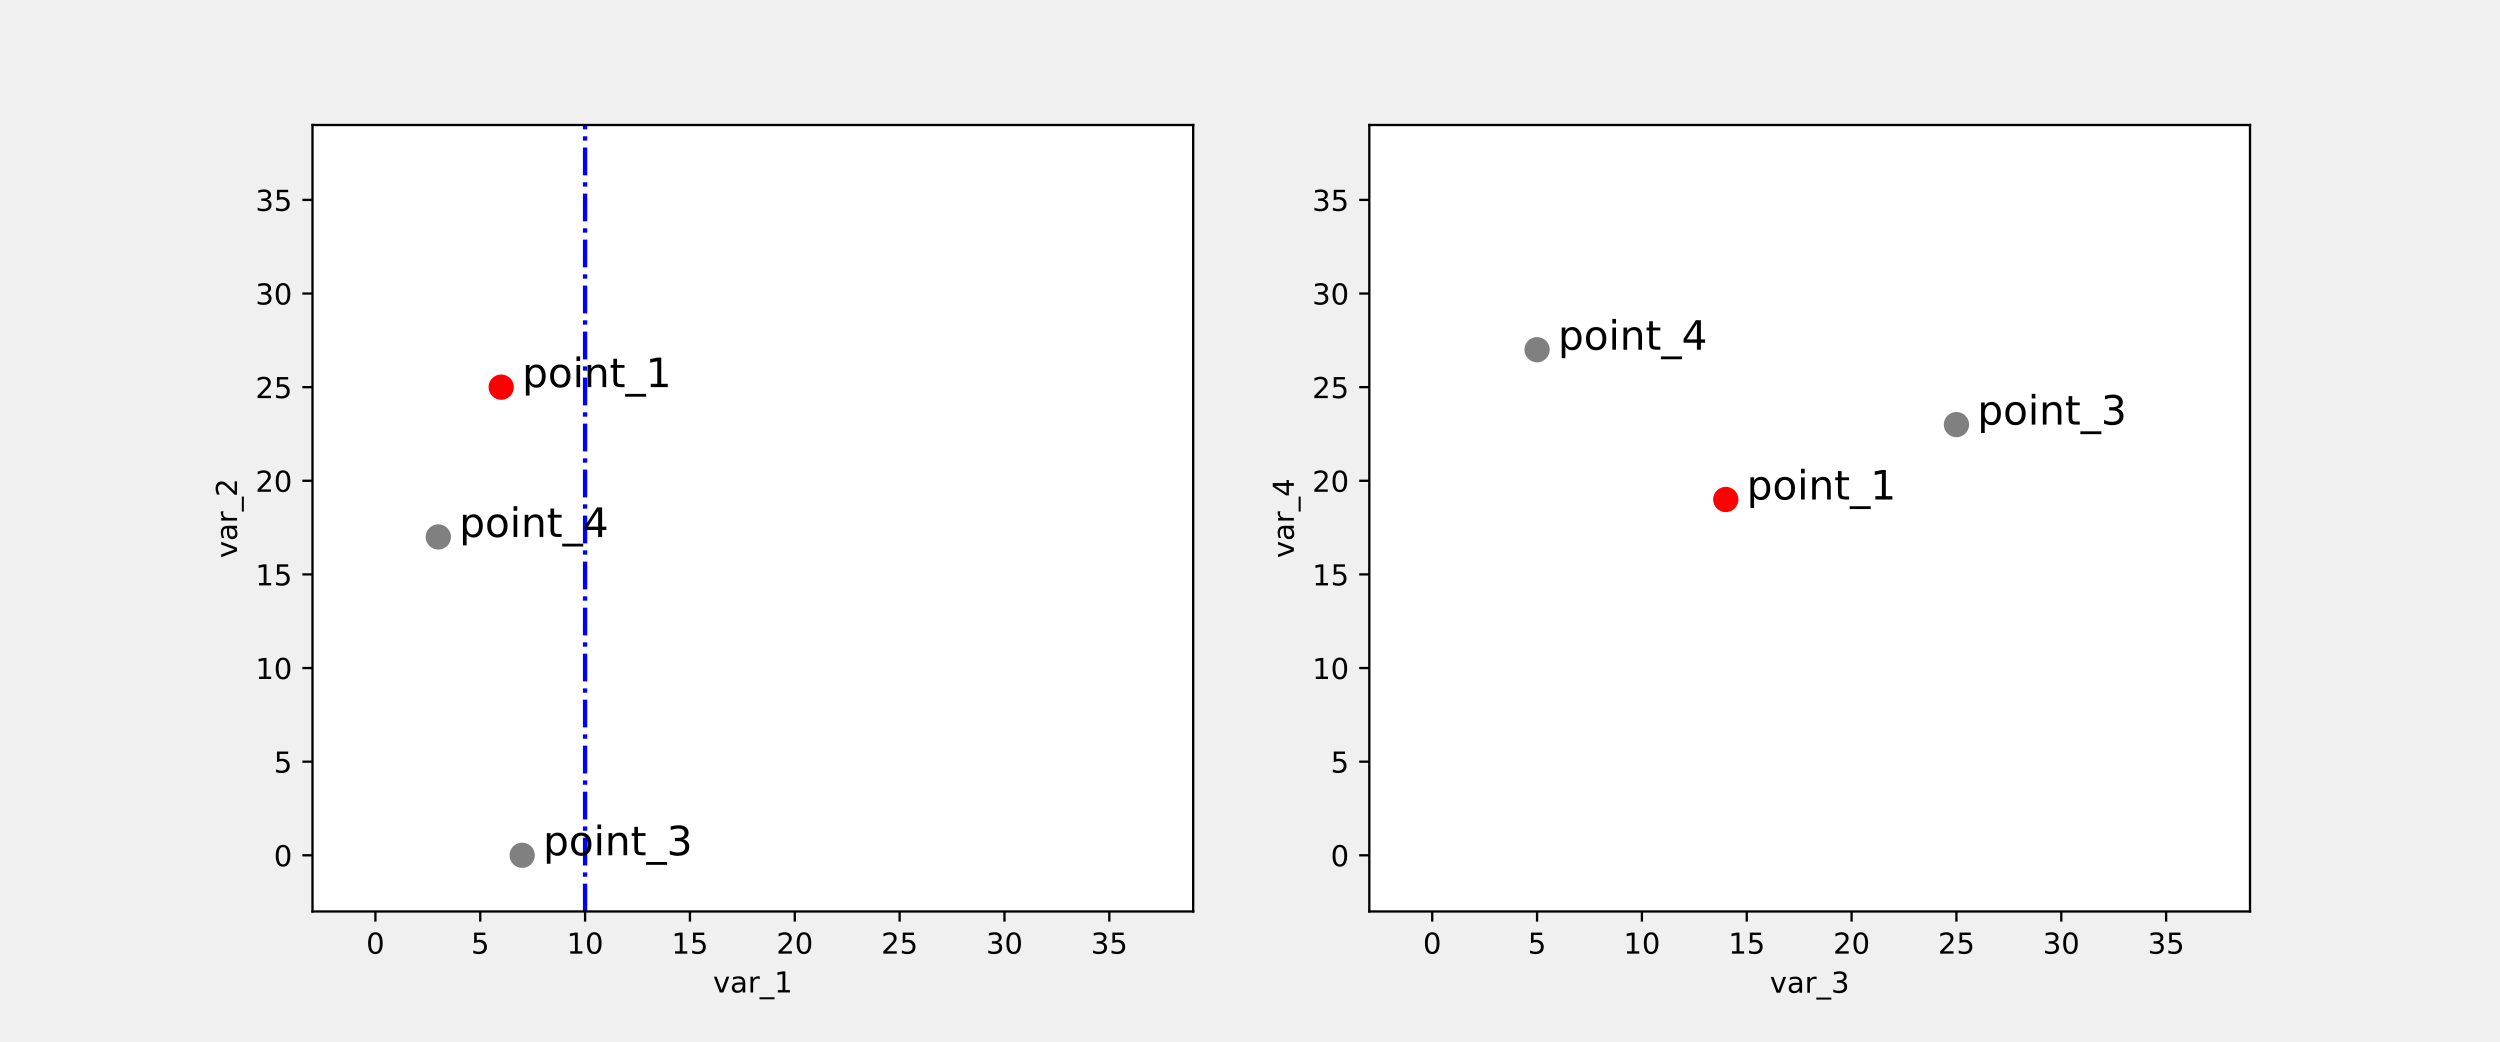
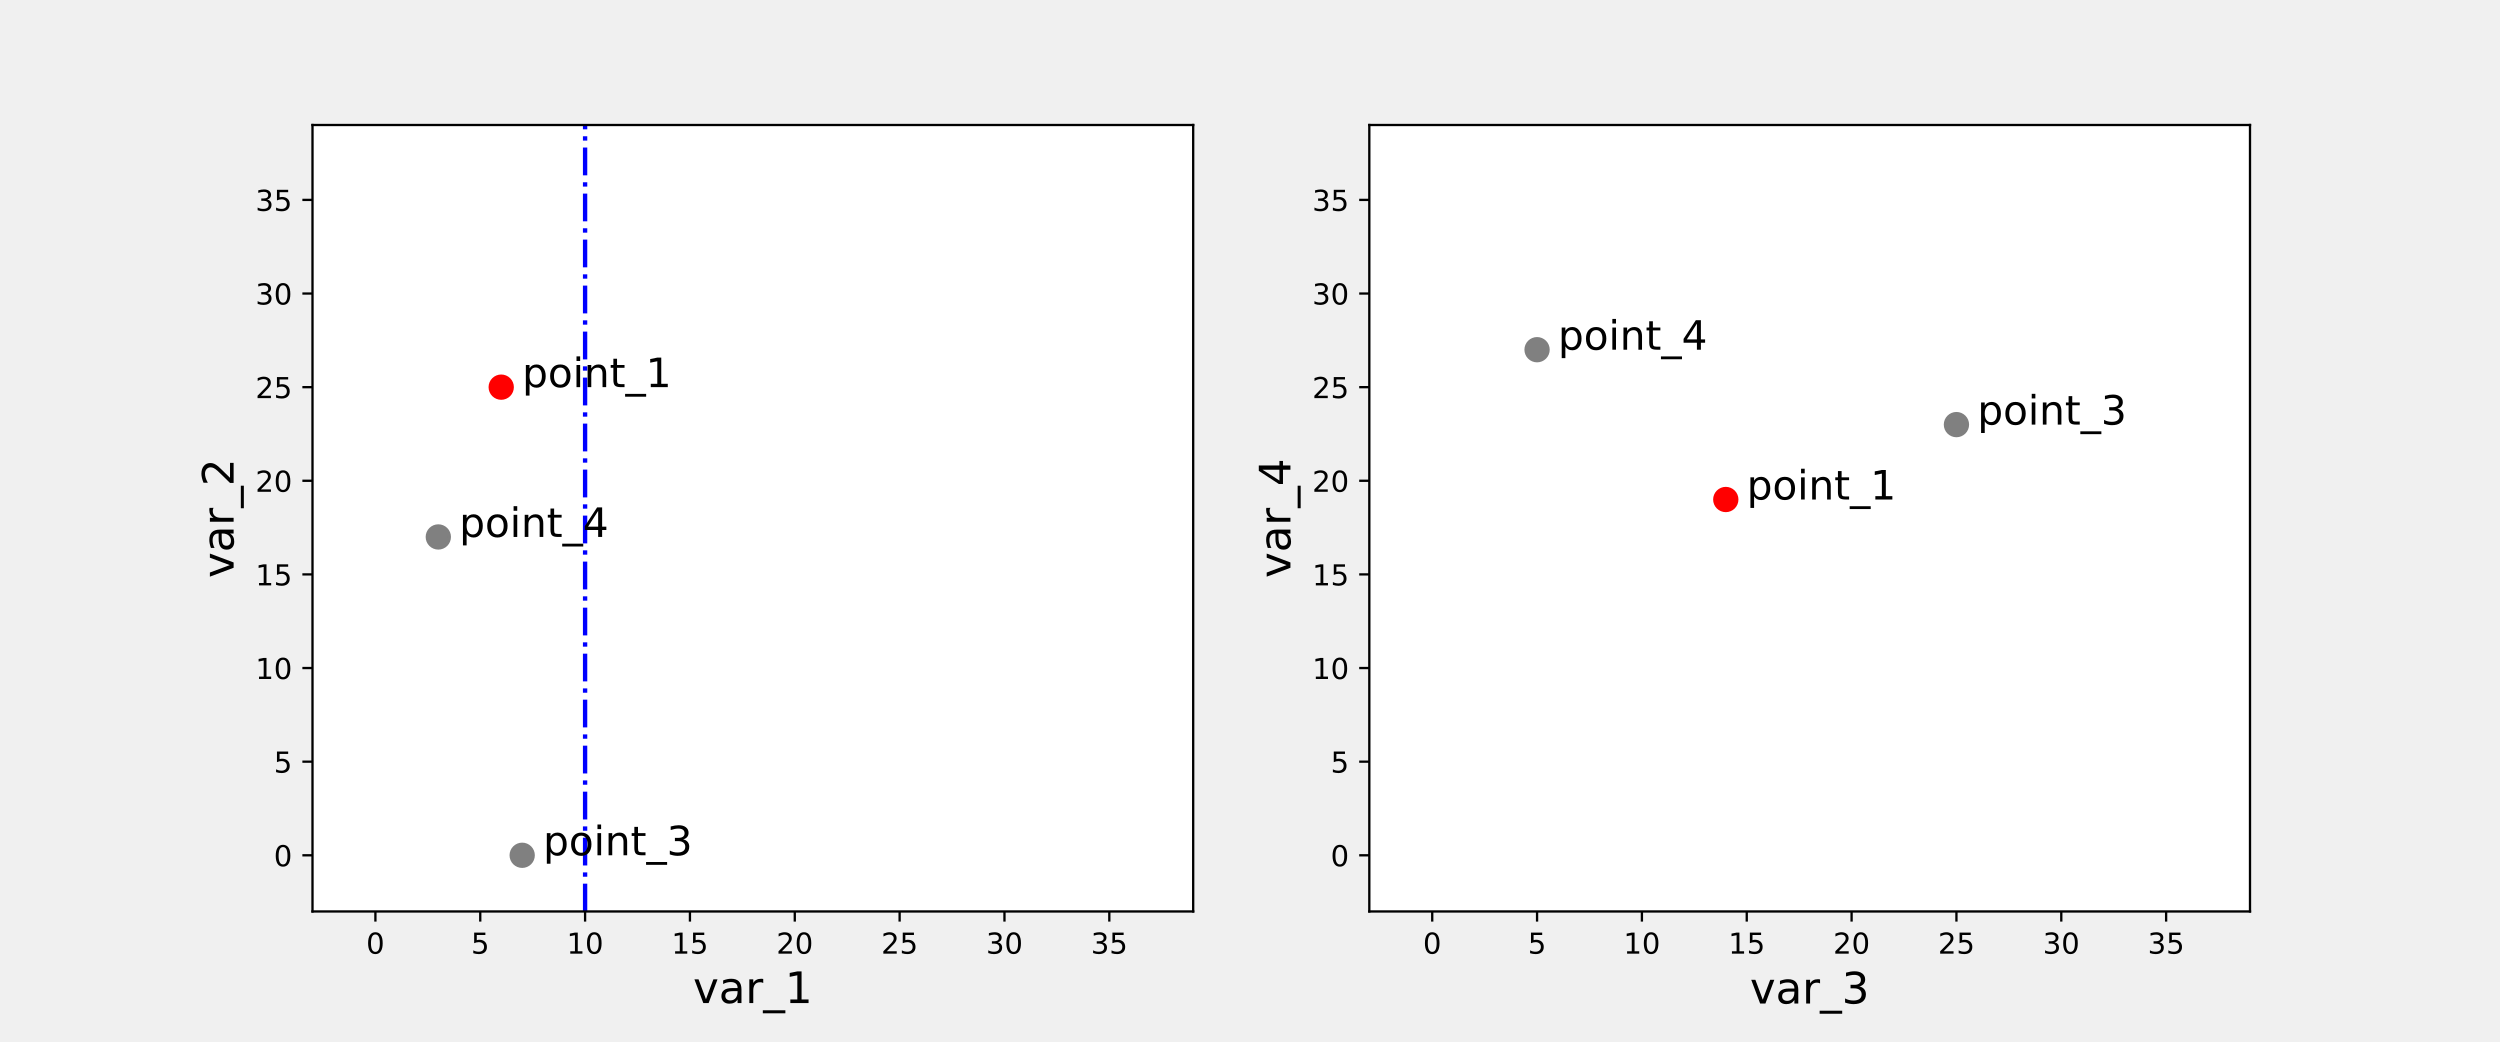
<svg xmlns="http://www.w3.org/2000/svg" xmlns:xlink="http://www.w3.org/1999/xlink" width="864pt" height="360pt" viewBox="0 0 864 360" version="1.1">
  <defs>
    <style type="text/css">*{stroke-linejoin: round; stroke-linecap: butt}</style>
  </defs>
  <g id="figure_1">
    <g id="patch_1">
      <path d="M 0 360  L 864 360  L 864 0  L 0 0  L 0 360  z " style="fill: none" />
    </g>
    <g id="axes_1">
      <g id="patch_2">
        <path d="M 108 315  L 412.364 315  L 412.364 43.2  L 108 43.2  z " style="fill: #ffffff" />
      </g>
      <g id="PathCollection_1">
        <defs>
-           <path id="C0_0_6dbeb13532" d="M 0 3.873  C 1.027 3.873 2.012 3.465 2.739 2.739  C 3.465 2.012 3.873 1.027 3.873 -0  C 3.873 -1.027 3.465 -2.012 2.739 -2.739  C 2.012 -3.465 1.027 -3.873 0 -3.873  C -1.027 -3.873 -2.012 -3.465 -2.739 -2.739  C -3.465 -2.012 -3.873 -1.027 -3.873 0  C -3.873 1.027 -3.465 2.012 -2.739 2.739  C -2.012 3.465 -1.027 3.873 0 3.873  z " />
+           <path id="C0_0_1bbff2025e" d="M 0 3.873  C 1.027 3.873 2.012 3.465 2.739 2.739  C 3.465 2.012 3.873 1.027 3.873 -0  C 3.873 -1.027 3.465 -2.012 2.739 -2.739  C 2.012 -3.465 1.027 -3.873 0 -3.873  C -1.027 -3.873 -2.012 -3.465 -2.739 -2.739  C -3.465 -2.012 -3.873 -1.027 -3.873 0  C -3.873 1.027 -3.465 2.012 -2.739 2.739  C -2.012 3.465 -1.027 3.873 0 3.873  z " />
        </defs>
-         <g clip-path="url(#p0f1651ea2c)">
-           <use xlink:href="#C0_0_6dbeb13532" x="151.481" y="185.571" style="fill: #808080; stroke: #808080" />
-         </g>
-         <g clip-path="url(#p0f1651ea2c)">
-           <use xlink:href="#C0_0_6dbeb13532" x="173.221" y="133.8" style="fill: #ff0000; stroke: #ff0000" />
-         </g>
-         <g clip-path="url(#p0f1651ea2c)">
-           <use xlink:href="#C0_0_6dbeb13532" x="180.468" y="295.586" style="fill: #808080; stroke: #808080" />
+         <g clip-path="url(#pbfa5aafa8c)">
+           <use xlink:href="#C0_0_1bbff2025e" x="151.481" y="185.571" style="fill: #808080; stroke: #808080" />
+         </g>
+         <g clip-path="url(#pbfa5aafa8c)">
+           <use xlink:href="#C0_0_1bbff2025e" x="173.221" y="133.8" style="fill: #ff0000; stroke: #ff0000" />
+         </g>
+         <g clip-path="url(#pbfa5aafa8c)">
+           <use xlink:href="#C0_0_1bbff2025e" x="180.468" y="295.586" style="fill: #808080; stroke: #808080" />
        </g>
      </g>
      <g id="matplotlib.axis_1">
        <g id="xtick_1">
          <g id="line2d_1">
            <defs>
-               <path id="m58d40898a1" d="M 0 0  L 0 3.5  " style="stroke: #000000; stroke-width: 0.8" />
+               <path id="m516cd74cb5" d="M 0 0  L 0 3.5  " style="stroke: #000000; stroke-width: 0.8" />
            </defs>
            <g>
-               <use xlink:href="#m58d40898a1" x="129.74" y="315" style="stroke: #000000; stroke-width: 0.8" />
+               <use xlink:href="#m516cd74cb5" x="129.74" y="315" style="stroke: #000000; stroke-width: 0.8" />
            </g>
          </g>
          <g id="text_1">
            <g transform="translate(126.559 329.5984)scale(0.1 -0.1)">
              <defs>
                <path id="DejaVuSans-30" d="M 2034 4250  Q 1547 4250 1301 3770  Q 1056 3291 1056 2328  Q 1056 1369 1301 889  Q 1547 409 2034 409  Q 2525 409 2770 889  Q 3016 1369 3016 2328  Q 3016 3291 2770 3770  Q 2525 4250 2034 4250  z M 2034 4750  Q 2819 4750 3233 4129  Q 3647 3509 3647 2328  Q 3647 1150 3233 529  Q 2819 -91 2034 -91  Q 1250 -91 836 529  Q 422 1150 422 2328  Q 422 3509 836 4129  Q 1250 4750 2034 4750  z " transform="scale(0.015625)" />
              </defs>
              <use xlink:href="#DejaVuSans-30" />
            </g>
          </g>
        </g>
        <g id="xtick_2">
          <g id="line2d_2">
            <g>
-               <use xlink:href="#m58d40898a1" x="165.974" y="315" style="stroke: #000000; stroke-width: 0.8" />
+               <use xlink:href="#m516cd74cb5" x="165.974" y="315" style="stroke: #000000; stroke-width: 0.8" />
            </g>
          </g>
          <g id="text_2">
            <g transform="translate(162.7928 329.5984)scale(0.1 -0.1)">
              <defs>
                <path id="DejaVuSans-35" d="M 691 4666  L 3169 4666  L 3169 4134  L 1269 4134  L 1269 2991  Q 1406 3038 1543 3061  Q 1681 3084 1819 3084  Q 2600 3084 3056 2656  Q 3513 2228 3513 1497  Q 3513 744 3044 326  Q 2575 -91 1722 -91  Q 1428 -91 1123 -41  Q 819 9 494 109  L 494 744  Q 775 591 1075 516  Q 1375 441 1709 441  Q 2250 441 2565 725  Q 2881 1009 2881 1497  Q 2881 1984 2565 2268  Q 2250 2553 1709 2553  Q 1456 2553 1204 2497  Q 953 2441 691 2322  L 691 4666  z " transform="scale(0.015625)" />
              </defs>
              <use xlink:href="#DejaVuSans-35" />
            </g>
          </g>
        </g>
        <g id="xtick_3">
          <g id="line2d_3">
            <g>
-               <use xlink:href="#m58d40898a1" x="202.208" y="315" style="stroke: #000000; stroke-width: 0.8" />
+               <use xlink:href="#m516cd74cb5" x="202.208" y="315" style="stroke: #000000; stroke-width: 0.8" />
            </g>
          </g>
          <g id="text_3">
            <g transform="translate(195.8453 329.5984)scale(0.1 -0.1)">
              <defs>
                <path id="DejaVuSans-31" d="M 794 531  L 1825 531  L 1825 4091  L 703 3866  L 703 4441  L 1819 4666  L 2450 4666  L 2450 531  L 3481 531  L 3481 0  L 794 0  L 794 531  z " transform="scale(0.015625)" />
              </defs>
              <use xlink:href="#DejaVuSans-31" />
              <use xlink:href="#DejaVuSans-30" x="63.623" />
            </g>
          </g>
        </g>
        <g id="xtick_4">
          <g id="line2d_4">
            <g>
-               <use xlink:href="#m58d40898a1" x="238.442" y="315" style="stroke: #000000; stroke-width: 0.8" />
+               <use xlink:href="#m516cd74cb5" x="238.442" y="315" style="stroke: #000000; stroke-width: 0.8" />
            </g>
          </g>
          <g id="text_4">
            <g transform="translate(232.0791 329.5984)scale(0.1 -0.1)">
              <use xlink:href="#DejaVuSans-31" />
              <use xlink:href="#DejaVuSans-35" x="63.623" />
            </g>
          </g>
        </g>
        <g id="xtick_5">
          <g id="line2d_5">
            <g>
-               <use xlink:href="#m58d40898a1" x="274.675" y="315" style="stroke: #000000; stroke-width: 0.8" />
+               <use xlink:href="#m516cd74cb5" x="274.675" y="315" style="stroke: #000000; stroke-width: 0.8" />
            </g>
          </g>
          <g id="text_5">
            <g transform="translate(268.3128 329.5984)scale(0.1 -0.1)">
              <defs>
                <path id="DejaVuSans-32" d="M 1228 531  L 3431 531  L 3431 0  L 469 0  L 469 531  Q 828 903 1448 1529  Q 2069 2156 2228 2338  Q 2531 2678 2651 2914  Q 2772 3150 2772 3378  Q 2772 3750 2511 3984  Q 2250 4219 1831 4219  Q 1534 4219 1204 4116  Q 875 4013 500 3803  L 500 4441  Q 881 4594 1212 4672  Q 1544 4750 1819 4750  Q 2544 4750 2975 4387  Q 3406 4025 3406 3419  Q 3406 3131 3298 2873  Q 3191 2616 2906 2266  Q 2828 2175 2409 1742  Q 1991 1309 1228 531  z " transform="scale(0.015625)" />
              </defs>
              <use xlink:href="#DejaVuSans-32" />
              <use xlink:href="#DejaVuSans-30" x="63.623" />
            </g>
          </g>
        </g>
        <g id="xtick_6">
          <g id="line2d_6">
            <g>
-               <use xlink:href="#m58d40898a1" x="310.909" y="315" style="stroke: #000000; stroke-width: 0.8" />
+               <use xlink:href="#m516cd74cb5" x="310.909" y="315" style="stroke: #000000; stroke-width: 0.8" />
            </g>
          </g>
          <g id="text_6">
            <g transform="translate(304.5466 329.5984)scale(0.1 -0.1)">
              <use xlink:href="#DejaVuSans-32" />
              <use xlink:href="#DejaVuSans-35" x="63.623" />
            </g>
          </g>
        </g>
        <g id="xtick_7">
          <g id="line2d_7">
            <g>
-               <use xlink:href="#m58d40898a1" x="347.143" y="315" style="stroke: #000000; stroke-width: 0.8" />
+               <use xlink:href="#m516cd74cb5" x="347.143" y="315" style="stroke: #000000; stroke-width: 0.8" />
            </g>
          </g>
          <g id="text_7">
            <g transform="translate(340.7804 329.5984)scale(0.1 -0.1)">
              <defs>
                <path id="DejaVuSans-33" d="M 2597 2516  Q 3050 2419 3304 2112  Q 3559 1806 3559 1356  Q 3559 666 3084 287  Q 2609 -91 1734 -91  Q 1441 -91 1130 -33  Q 819 25 488 141  L 488 750  Q 750 597 1062 519  Q 1375 441 1716 441  Q 2309 441 2620 675  Q 2931 909 2931 1356  Q 2931 1769 2642 2001  Q 2353 2234 1838 2234  L 1294 2234  L 1294 2753  L 1863 2753  Q 2328 2753 2575 2939  Q 2822 3125 2822 3475  Q 2822 3834 2567 4026  Q 2313 4219 1838 4219  Q 1578 4219 1281 4162  Q 984 4106 628 3988  L 628 4550  Q 988 4650 1302 4700  Q 1616 4750 1894 4750  Q 2613 4750 3031 4423  Q 3450 4097 3450 3541  Q 3450 3153 3228 2886  Q 3006 2619 2597 2516  z " transform="scale(0.015625)" />
              </defs>
              <use xlink:href="#DejaVuSans-33" />
              <use xlink:href="#DejaVuSans-30" x="63.623" />
            </g>
          </g>
        </g>
        <g id="xtick_8">
          <g id="line2d_8">
            <g>
-               <use xlink:href="#m58d40898a1" x="383.377" y="315" style="stroke: #000000; stroke-width: 0.8" />
+               <use xlink:href="#m516cd74cb5" x="383.377" y="315" style="stroke: #000000; stroke-width: 0.8" />
            </g>
          </g>
          <g id="text_8">
            <g transform="translate(377.0141 329.5984)scale(0.1 -0.1)">
              <use xlink:href="#DejaVuSans-33" />
              <use xlink:href="#DejaVuSans-35" x="63.623" />
            </g>
          </g>
        </g>
        <g id="text_9">
-           <g transform="translate(246.4217 342.9984)scale(0.1 -0.1)">
+           <g transform="translate(239.5416 346.6586)scale(0.15 -0.15)">
            <defs>
              <path id="DejaVuSans-76" d="M 191 3500  L 800 3500  L 1894 563  L 2988 3500  L 3597 3500  L 2284 0  L 1503 0  L 191 3500  z " transform="scale(0.015625)" />
              <path id="DejaVuSans-61" d="M 2194 1759  Q 1497 1759 1228 1600  Q 959 1441 959 1056  Q 959 750 1161 570  Q 1363 391 1709 391  Q 2188 391 2477 730  Q 2766 1069 2766 1631  L 2766 1759  L 2194 1759  z M 3341 1997  L 3341 0  L 2766 0  L 2766 531  Q 2569 213 2275 61  Q 1981 -91 1556 -91  Q 1019 -91 701 211  Q 384 513 384 1019  Q 384 1609 779 1909  Q 1175 2209 1959 2209  L 2766 2209  L 2766 2266  Q 2766 2663 2505 2880  Q 2244 3097 1772 3097  Q 1472 3097 1187 3025  Q 903 2953 641 2809  L 641 3341  Q 956 3463 1253 3523  Q 1550 3584 1831 3584  Q 2591 3584 2966 3190  Q 3341 2797 3341 1997  z " transform="scale(0.015625)" />
              <path id="DejaVuSans-72" d="M 2631 2963  Q 2534 3019 2420 3045  Q 2306 3072 2169 3072  Q 1681 3072 1420 2755  Q 1159 2438 1159 1844  L 1159 0  L 581 0  L 581 3500  L 1159 3500  L 1159 2956  Q 1341 3275 1631 3429  Q 1922 3584 2338 3584  Q 2397 3584 2469 3576  Q 2541 3569 2628 3553  L 2631 2963  z " transform="scale(0.015625)" />
              <path id="DejaVuSans-5f" d="M 3263 -1063  L 3263 -1509  L -63 -1509  L -63 -1063  L 3263 -1063  z " transform="scale(0.015625)" />
            </defs>
            <use xlink:href="#DejaVuSans-76" />
            <use xlink:href="#DejaVuSans-61" x="59.18" />
            <use xlink:href="#DejaVuSans-72" x="120.459" />
            <use xlink:href="#DejaVuSans-5f" x="161.572" />
            <use xlink:href="#DejaVuSans-31" x="211.572" />
          </g>
        </g>
      </g>
      <g id="matplotlib.axis_2">
        <g id="ytick_1">
          <g id="line2d_9">
            <defs>
-               <path id="mcb46df86b8" d="M 0 0  L -3.5 0  " style="stroke: #000000; stroke-width: 0.8" />
+               <path id="m9df669fb29" d="M 0 0  L -3.5 0  " style="stroke: #000000; stroke-width: 0.8" />
            </defs>
            <g>
-               <use xlink:href="#mcb46df86b8" x="108" y="295.586" style="stroke: #000000; stroke-width: 0.8" />
+               <use xlink:href="#m9df669fb29" x="108" y="295.586" style="stroke: #000000; stroke-width: 0.8" />
            </g>
          </g>
          <g id="text_10">
            <g transform="translate(94.6375 299.3849)scale(0.1 -0.1)">
              <use xlink:href="#DejaVuSans-30" />
            </g>
          </g>
        </g>
        <g id="ytick_2">
          <g id="line2d_10">
            <g>
-               <use xlink:href="#mcb46df86b8" x="108" y="263.229" style="stroke: #000000; stroke-width: 0.8" />
+               <use xlink:href="#m9df669fb29" x="108" y="263.229" style="stroke: #000000; stroke-width: 0.8" />
            </g>
          </g>
          <g id="text_11">
            <g transform="translate(94.6375 267.0278)scale(0.1 -0.1)">
              <use xlink:href="#DejaVuSans-35" />
            </g>
          </g>
        </g>
        <g id="ytick_3">
          <g id="line2d_11">
            <g>
-               <use xlink:href="#mcb46df86b8" x="108" y="230.871" style="stroke: #000000; stroke-width: 0.8" />
+               <use xlink:href="#m9df669fb29" x="108" y="230.871" style="stroke: #000000; stroke-width: 0.8" />
            </g>
          </g>
          <g id="text_12">
            <g transform="translate(88.275 234.6706)scale(0.1 -0.1)">
              <use xlink:href="#DejaVuSans-31" />
              <use xlink:href="#DejaVuSans-30" x="63.623" />
            </g>
          </g>
        </g>
        <g id="ytick_4">
          <g id="line2d_12">
            <g>
-               <use xlink:href="#mcb46df86b8" x="108" y="198.514" style="stroke: #000000; stroke-width: 0.8" />
+               <use xlink:href="#m9df669fb29" x="108" y="198.514" style="stroke: #000000; stroke-width: 0.8" />
            </g>
          </g>
          <g id="text_13">
            <g transform="translate(88.275 202.3135)scale(0.1 -0.1)">
              <use xlink:href="#DejaVuSans-31" />
              <use xlink:href="#DejaVuSans-35" x="63.623" />
            </g>
          </g>
        </g>
        <g id="ytick_5">
          <g id="line2d_13">
            <g>
-               <use xlink:href="#mcb46df86b8" x="108" y="166.157" style="stroke: #000000; stroke-width: 0.8" />
+               <use xlink:href="#m9df669fb29" x="108" y="166.157" style="stroke: #000000; stroke-width: 0.8" />
            </g>
          </g>
          <g id="text_14">
            <g transform="translate(88.275 169.9564)scale(0.1 -0.1)">
              <use xlink:href="#DejaVuSans-32" />
              <use xlink:href="#DejaVuSans-30" x="63.623" />
            </g>
          </g>
        </g>
        <g id="ytick_6">
          <g id="line2d_14">
            <g>
-               <use xlink:href="#mcb46df86b8" x="108" y="133.8" style="stroke: #000000; stroke-width: 0.8" />
+               <use xlink:href="#m9df669fb29" x="108" y="133.8" style="stroke: #000000; stroke-width: 0.8" />
            </g>
          </g>
          <g id="text_15">
            <g transform="translate(88.275 137.5992)scale(0.1 -0.1)">
              <use xlink:href="#DejaVuSans-32" />
              <use xlink:href="#DejaVuSans-35" x="63.623" />
            </g>
          </g>
        </g>
        <g id="ytick_7">
          <g id="line2d_15">
            <g>
-               <use xlink:href="#mcb46df86b8" x="108" y="101.443" style="stroke: #000000; stroke-width: 0.8" />
+               <use xlink:href="#m9df669fb29" x="108" y="101.443" style="stroke: #000000; stroke-width: 0.8" />
            </g>
          </g>
          <g id="text_16">
            <g transform="translate(88.275 105.2421)scale(0.1 -0.1)">
              <use xlink:href="#DejaVuSans-33" />
              <use xlink:href="#DejaVuSans-30" x="63.623" />
            </g>
          </g>
        </g>
        <g id="ytick_8">
          <g id="line2d_16">
            <g>
-               <use xlink:href="#mcb46df86b8" x="108" y="69.086" style="stroke: #000000; stroke-width: 0.8" />
+               <use xlink:href="#m9df669fb29" x="108" y="69.086" style="stroke: #000000; stroke-width: 0.8" />
            </g>
          </g>
          <g id="text_17">
            <g transform="translate(88.275 72.88493)scale(0.1 -0.1)">
              <use xlink:href="#DejaVuSans-33" />
              <use xlink:href="#DejaVuSans-35" x="63.623" />
            </g>
          </g>
        </g>
        <g id="text_18">
-           <g transform="translate(81.91719 192.8602)rotate(-90)scale(0.1 -0.1)">
+           <g transform="translate(80.73828 199.7402)rotate(-90)scale(0.15 -0.15)">
            <use xlink:href="#DejaVuSans-76" />
            <use xlink:href="#DejaVuSans-61" x="59.18" />
            <use xlink:href="#DejaVuSans-72" x="120.459" />
            <use xlink:href="#DejaVuSans-5f" x="161.572" />
            <use xlink:href="#DejaVuSans-32" x="211.572" />
          </g>
        </g>
      </g>
      <g id="line2d_17">
-         <path d="M 202.208 315  L 202.208 43.2  " clip-path="url(#p0f1651ea2c)" style="fill: none; stroke-dasharray: 9.6,2.4,1.5,2.4; stroke-dashoffset: 0; stroke: #0000ff; stroke-width: 1.5" />
+         <path d="M 202.208 315  L 202.208 43.2  " clip-path="url(#pbfa5aafa8c)" style="fill: none; stroke-dasharray: 9.6,2.4,1.5,2.4; stroke-dashoffset: 0; stroke: #0000ff; stroke-width: 1.5" />
      </g>
      <g id="patch_3">
        <path d="M 108 315  L 108 43.2  " style="fill: none; stroke: #000000; stroke-width: 0.8; stroke-linejoin: miter; stroke-linecap: square" />
      </g>
      <g id="patch_4">
        <path d="M 412.364 315  L 412.364 43.2  " style="fill: none; stroke: #000000; stroke-width: 0.8; stroke-linejoin: miter; stroke-linecap: square" />
      </g>
      <g id="patch_5">
        <path d="M 108 315  L 412.364 315  " style="fill: none; stroke: #000000; stroke-width: 0.8; stroke-linejoin: miter; stroke-linecap: square" />
      </g>
      <g id="patch_6">
        <path d="M 108 43.2  L 412.364 43.2  " style="fill: none; stroke: #000000; stroke-width: 0.8; stroke-linejoin: miter; stroke-linecap: square" />
      </g>
      <g id="text_19">
        <g transform="translate(158.7273 185.5714)scale(0.14 -0.14)">
          <defs>
            <path id="DejaVuSans-70" d="M 1159 525  L 1159 -1331  L 581 -1331  L 581 3500  L 1159 3500  L 1159 2969  Q 1341 3281 1617 3432  Q 1894 3584 2278 3584  Q 2916 3584 3314 3078  Q 3713 2572 3713 1747  Q 3713 922 3314 415  Q 2916 -91 2278 -91  Q 1894 -91 1617 61  Q 1341 213 1159 525  z M 3116 1747  Q 3116 2381 2855 2742  Q 2594 3103 2138 3103  Q 1681 3103 1420 2742  Q 1159 2381 1159 1747  Q 1159 1113 1420 752  Q 1681 391 2138 391  Q 2594 391 2855 752  Q 3116 1113 3116 1747  z " transform="scale(0.015625)" />
            <path id="DejaVuSans-6f" d="M 1959 3097  Q 1497 3097 1228 2736  Q 959 2375 959 1747  Q 959 1119 1226 758  Q 1494 397 1959 397  Q 2419 397 2687 759  Q 2956 1122 2956 1747  Q 2956 2369 2687 2733  Q 2419 3097 1959 3097  z M 1959 3584  Q 2709 3584 3137 3096  Q 3566 2609 3566 1747  Q 3566 888 3137 398  Q 2709 -91 1959 -91  Q 1206 -91 779 398  Q 353 888 353 1747  Q 353 2609 779 3096  Q 1206 3584 1959 3584  z " transform="scale(0.015625)" />
            <path id="DejaVuSans-69" d="M 603 3500  L 1178 3500  L 1178 0  L 603 0  L 603 3500  z M 603 4863  L 1178 4863  L 1178 4134  L 603 4134  L 603 4863  z " transform="scale(0.015625)" />
            <path id="DejaVuSans-6e" d="M 3513 2113  L 3513 0  L 2938 0  L 2938 2094  Q 2938 2591 2744 2837  Q 2550 3084 2163 3084  Q 1697 3084 1428 2787  Q 1159 2491 1159 1978  L 1159 0  L 581 0  L 581 3500  L 1159 3500  L 1159 2956  Q 1366 3272 1645 3428  Q 1925 3584 2291 3584  Q 2894 3584 3203 3211  Q 3513 2838 3513 2113  z " transform="scale(0.015625)" />
            <path id="DejaVuSans-74" d="M 1172 4494  L 1172 3500  L 2356 3500  L 2356 3053  L 1172 3053  L 1172 1153  Q 1172 725 1289 603  Q 1406 481 1766 481  L 2356 481  L 2356 0  L 1766 0  Q 1100 0 847 248  Q 594 497 594 1153  L 594 3053  L 172 3053  L 172 3500  L 594 3500  L 594 4494  L 1172 4494  z " transform="scale(0.015625)" />
            <path id="DejaVuSans-34" d="M 2419 4116  L 825 1625  L 2419 1625  L 2419 4116  z M 2253 4666  L 3047 4666  L 3047 1625  L 3713 1625  L 3713 1100  L 3047 1100  L 3047 0  L 2419 0  L 2419 1100  L 313 1100  L 313 1709  L 2253 4666  z " transform="scale(0.015625)" />
          </defs>
          <use xlink:href="#DejaVuSans-70" />
          <use xlink:href="#DejaVuSans-6f" x="63.477" />
          <use xlink:href="#DejaVuSans-69" x="124.658" />
          <use xlink:href="#DejaVuSans-6e" x="152.441" />
          <use xlink:href="#DejaVuSans-74" x="215.82" />
          <use xlink:href="#DejaVuSans-5f" x="255.029" />
          <use xlink:href="#DejaVuSans-34" x="305.029" />
        </g>
      </g>
      <g id="text_20">
        <g transform="translate(180.4675 133.8)scale(0.14 -0.14)">
          <use xlink:href="#DejaVuSans-70" />
          <use xlink:href="#DejaVuSans-6f" x="63.477" />
          <use xlink:href="#DejaVuSans-69" x="124.658" />
          <use xlink:href="#DejaVuSans-6e" x="152.441" />
          <use xlink:href="#DejaVuSans-74" x="215.82" />
          <use xlink:href="#DejaVuSans-5f" x="255.029" />
          <use xlink:href="#DejaVuSans-31" x="305.029" />
        </g>
      </g>
      <g id="text_21">
        <g transform="translate(187.7143 295.5857)scale(0.14 -0.14)">
          <use xlink:href="#DejaVuSans-70" />
          <use xlink:href="#DejaVuSans-6f" x="63.477" />
          <use xlink:href="#DejaVuSans-69" x="124.658" />
          <use xlink:href="#DejaVuSans-6e" x="152.441" />
          <use xlink:href="#DejaVuSans-74" x="215.82" />
          <use xlink:href="#DejaVuSans-5f" x="255.029" />
          <use xlink:href="#DejaVuSans-33" x="305.029" />
        </g>
      </g>
    </g>
    <g id="axes_2">
      <g id="patch_7">
        <path d="M 473.236 315  L 777.6 315  L 777.6 43.2  L 473.236 43.2  z " style="fill: #ffffff" />
      </g>
      <g id="PathCollection_2">
        <defs>
-           <path id="C1_0_31c2542352" d="M 0 3.873  C 1.027 3.873 2.012 3.465 2.739 2.739  C 3.465 2.012 3.873 1.027 3.873 -0  C 3.873 -1.027 3.465 -2.012 2.739 -2.739  C 2.012 -3.465 1.027 -3.873 0 -3.873  C -1.027 -3.873 -2.012 -3.465 -2.739 -2.739  C -3.465 -2.012 -3.873 -1.027 -3.873 0  C -3.873 1.027 -3.465 2.012 -2.739 2.739  C -2.012 3.465 -1.027 3.873 0 3.873  z " />
+           <path id="C1_0_24121effc7" d="M 0 3.873  C 1.027 3.873 2.012 3.465 2.739 2.739  C 3.465 2.012 3.873 1.027 3.873 -0  C 3.873 -1.027 3.465 -2.012 2.739 -2.739  C 2.012 -3.465 1.027 -3.873 0 -3.873  C -1.027 -3.873 -2.012 -3.465 -2.739 -2.739  C -3.465 -2.012 -3.873 -1.027 -3.873 0  C -3.873 1.027 -3.465 2.012 -2.739 2.739  C -2.012 3.465 -1.027 3.873 0 3.873  z " />
        </defs>
-         <g clip-path="url(#pe225c45884)">
-           <use xlink:href="#C1_0_31c2542352" x="531.21" y="120.857" style="fill: #808080; stroke: #808080" />
-         </g>
-         <g clip-path="url(#pe225c45884)">
-           <use xlink:href="#C1_0_31c2542352" x="596.431" y="172.629" style="fill: #ff0000; stroke: #ff0000" />
-         </g>
-         <g clip-path="url(#pe225c45884)">
-           <use xlink:href="#C1_0_31c2542352" x="676.145" y="146.743" style="fill: #808080; stroke: #808080" />
+         <g clip-path="url(#p111973262e)">
+           <use xlink:href="#C1_0_24121effc7" x="531.21" y="120.857" style="fill: #808080; stroke: #808080" />
+         </g>
+         <g clip-path="url(#p111973262e)">
+           <use xlink:href="#C1_0_24121effc7" x="596.431" y="172.629" style="fill: #ff0000; stroke: #ff0000" />
+         </g>
+         <g clip-path="url(#p111973262e)">
+           <use xlink:href="#C1_0_24121effc7" x="676.145" y="146.743" style="fill: #808080; stroke: #808080" />
        </g>
      </g>
      <g id="matplotlib.axis_3">
        <g id="xtick_9">
          <g id="line2d_18">
            <g>
-               <use xlink:href="#m58d40898a1" x="494.977" y="315" style="stroke: #000000; stroke-width: 0.8" />
+               <use xlink:href="#m516cd74cb5" x="494.977" y="315" style="stroke: #000000; stroke-width: 0.8" />
            </g>
          </g>
          <g id="text_22">
            <g transform="translate(491.7954 329.5984)scale(0.1 -0.1)">
              <use xlink:href="#DejaVuSans-30" />
            </g>
          </g>
        </g>
        <g id="xtick_10">
          <g id="line2d_19">
            <g>
-               <use xlink:href="#m58d40898a1" x="531.21" y="315" style="stroke: #000000; stroke-width: 0.8" />
+               <use xlink:href="#m516cd74cb5" x="531.21" y="315" style="stroke: #000000; stroke-width: 0.8" />
            </g>
          </g>
          <g id="text_23">
            <g transform="translate(528.0291 329.5984)scale(0.1 -0.1)">
              <use xlink:href="#DejaVuSans-35" />
            </g>
          </g>
        </g>
        <g id="xtick_11">
          <g id="line2d_20">
            <g>
-               <use xlink:href="#m58d40898a1" x="567.444" y="315" style="stroke: #000000; stroke-width: 0.8" />
+               <use xlink:href="#m516cd74cb5" x="567.444" y="315" style="stroke: #000000; stroke-width: 0.8" />
            </g>
          </g>
          <g id="text_24">
            <g transform="translate(561.0817 329.5984)scale(0.1 -0.1)">
              <use xlink:href="#DejaVuSans-31" />
              <use xlink:href="#DejaVuSans-30" x="63.623" />
            </g>
          </g>
        </g>
        <g id="xtick_12">
          <g id="line2d_21">
            <g>
-               <use xlink:href="#m58d40898a1" x="603.678" y="315" style="stroke: #000000; stroke-width: 0.8" />
+               <use xlink:href="#m516cd74cb5" x="603.678" y="315" style="stroke: #000000; stroke-width: 0.8" />
            </g>
          </g>
          <g id="text_25">
            <g transform="translate(597.3154 329.5984)scale(0.1 -0.1)">
              <use xlink:href="#DejaVuSans-31" />
              <use xlink:href="#DejaVuSans-35" x="63.623" />
            </g>
          </g>
        </g>
        <g id="xtick_13">
          <g id="line2d_22">
            <g>
-               <use xlink:href="#m58d40898a1" x="639.912" y="315" style="stroke: #000000; stroke-width: 0.8" />
+               <use xlink:href="#m516cd74cb5" x="639.912" y="315" style="stroke: #000000; stroke-width: 0.8" />
            </g>
          </g>
          <g id="text_26">
            <g transform="translate(633.5492 329.5984)scale(0.1 -0.1)">
              <use xlink:href="#DejaVuSans-32" />
              <use xlink:href="#DejaVuSans-30" x="63.623" />
            </g>
          </g>
        </g>
        <g id="xtick_14">
          <g id="line2d_23">
            <g>
-               <use xlink:href="#m58d40898a1" x="676.145" y="315" style="stroke: #000000; stroke-width: 0.8" />
+               <use xlink:href="#m516cd74cb5" x="676.145" y="315" style="stroke: #000000; stroke-width: 0.8" />
            </g>
          </g>
          <g id="text_27">
            <g transform="translate(669.783 329.5984)scale(0.1 -0.1)">
              <use xlink:href="#DejaVuSans-32" />
              <use xlink:href="#DejaVuSans-35" x="63.623" />
            </g>
          </g>
        </g>
        <g id="xtick_15">
          <g id="line2d_24">
            <g>
-               <use xlink:href="#m58d40898a1" x="712.379" y="315" style="stroke: #000000; stroke-width: 0.8" />
+               <use xlink:href="#m516cd74cb5" x="712.379" y="315" style="stroke: #000000; stroke-width: 0.8" />
            </g>
          </g>
          <g id="text_28">
            <g transform="translate(706.0167 329.5984)scale(0.1 -0.1)">
              <use xlink:href="#DejaVuSans-33" />
              <use xlink:href="#DejaVuSans-30" x="63.623" />
            </g>
          </g>
        </g>
        <g id="xtick_16">
          <g id="line2d_25">
            <g>
-               <use xlink:href="#m58d40898a1" x="748.613" y="315" style="stroke: #000000; stroke-width: 0.8" />
+               <use xlink:href="#m516cd74cb5" x="748.613" y="315" style="stroke: #000000; stroke-width: 0.8" />
            </g>
          </g>
          <g id="text_29">
            <g transform="translate(742.2505 329.5984)scale(0.1 -0.1)">
              <use xlink:href="#DejaVuSans-33" />
              <use xlink:href="#DejaVuSans-35" x="63.623" />
            </g>
          </g>
        </g>
        <g id="text_30">
-           <g transform="translate(611.658 343.1)scale(0.1 -0.1)">
+           <g transform="translate(604.7779 346.8109)scale(0.15 -0.15)">
            <use xlink:href="#DejaVuSans-76" />
            <use xlink:href="#DejaVuSans-61" x="59.18" />
            <use xlink:href="#DejaVuSans-72" x="120.459" />
            <use xlink:href="#DejaVuSans-5f" x="161.572" />
            <use xlink:href="#DejaVuSans-33" x="211.572" />
          </g>
        </g>
      </g>
      <g id="matplotlib.axis_4">
        <g id="ytick_9">
          <g id="line2d_26">
            <g>
-               <use xlink:href="#mcb46df86b8" x="473.236" y="295.586" style="stroke: #000000; stroke-width: 0.8" />
+               <use xlink:href="#m9df669fb29" x="473.236" y="295.586" style="stroke: #000000; stroke-width: 0.8" />
            </g>
          </g>
          <g id="text_31">
            <g transform="translate(459.8739 299.3849)scale(0.1 -0.1)">
              <use xlink:href="#DejaVuSans-30" />
            </g>
          </g>
        </g>
        <g id="ytick_10">
          <g id="line2d_27">
            <g>
-               <use xlink:href="#mcb46df86b8" x="473.236" y="263.229" style="stroke: #000000; stroke-width: 0.8" />
+               <use xlink:href="#m9df669fb29" x="473.236" y="263.229" style="stroke: #000000; stroke-width: 0.8" />
            </g>
          </g>
          <g id="text_32">
            <g transform="translate(459.8739 267.0278)scale(0.1 -0.1)">
              <use xlink:href="#DejaVuSans-35" />
            </g>
          </g>
        </g>
        <g id="ytick_11">
          <g id="line2d_28">
            <g>
-               <use xlink:href="#mcb46df86b8" x="473.236" y="230.871" style="stroke: #000000; stroke-width: 0.8" />
+               <use xlink:href="#m9df669fb29" x="473.236" y="230.871" style="stroke: #000000; stroke-width: 0.8" />
            </g>
          </g>
          <g id="text_33">
            <g transform="translate(453.5114 234.6706)scale(0.1 -0.1)">
              <use xlink:href="#DejaVuSans-31" />
              <use xlink:href="#DejaVuSans-30" x="63.623" />
            </g>
          </g>
        </g>
        <g id="ytick_12">
          <g id="line2d_29">
            <g>
-               <use xlink:href="#mcb46df86b8" x="473.236" y="198.514" style="stroke: #000000; stroke-width: 0.8" />
+               <use xlink:href="#m9df669fb29" x="473.236" y="198.514" style="stroke: #000000; stroke-width: 0.8" />
            </g>
          </g>
          <g id="text_34">
            <g transform="translate(453.5114 202.3135)scale(0.1 -0.1)">
              <use xlink:href="#DejaVuSans-31" />
              <use xlink:href="#DejaVuSans-35" x="63.623" />
            </g>
          </g>
        </g>
        <g id="ytick_13">
          <g id="line2d_30">
            <g>
-               <use xlink:href="#mcb46df86b8" x="473.236" y="166.157" style="stroke: #000000; stroke-width: 0.8" />
+               <use xlink:href="#m9df669fb29" x="473.236" y="166.157" style="stroke: #000000; stroke-width: 0.8" />
            </g>
          </g>
          <g id="text_35">
            <g transform="translate(453.5114 169.9564)scale(0.1 -0.1)">
              <use xlink:href="#DejaVuSans-32" />
              <use xlink:href="#DejaVuSans-30" x="63.623" />
            </g>
          </g>
        </g>
        <g id="ytick_14">
          <g id="line2d_31">
            <g>
-               <use xlink:href="#mcb46df86b8" x="473.236" y="133.8" style="stroke: #000000; stroke-width: 0.8" />
+               <use xlink:href="#m9df669fb29" x="473.236" y="133.8" style="stroke: #000000; stroke-width: 0.8" />
            </g>
          </g>
          <g id="text_36">
            <g transform="translate(453.5114 137.5992)scale(0.1 -0.1)">
              <use xlink:href="#DejaVuSans-32" />
              <use xlink:href="#DejaVuSans-35" x="63.623" />
            </g>
          </g>
        </g>
        <g id="ytick_15">
          <g id="line2d_32">
            <g>
-               <use xlink:href="#mcb46df86b8" x="473.236" y="101.443" style="stroke: #000000; stroke-width: 0.8" />
+               <use xlink:href="#m9df669fb29" x="473.236" y="101.443" style="stroke: #000000; stroke-width: 0.8" />
            </g>
          </g>
          <g id="text_37">
            <g transform="translate(453.5114 105.2421)scale(0.1 -0.1)">
              <use xlink:href="#DejaVuSans-33" />
              <use xlink:href="#DejaVuSans-30" x="63.623" />
            </g>
          </g>
        </g>
        <g id="ytick_16">
          <g id="line2d_33">
            <g>
-               <use xlink:href="#mcb46df86b8" x="473.236" y="69.086" style="stroke: #000000; stroke-width: 0.8" />
+               <use xlink:href="#m9df669fb29" x="473.236" y="69.086" style="stroke: #000000; stroke-width: 0.8" />
            </g>
          </g>
          <g id="text_38">
            <g transform="translate(453.5114 72.88493)scale(0.1 -0.1)">
              <use xlink:href="#DejaVuSans-33" />
              <use xlink:href="#DejaVuSans-35" x="63.623" />
            </g>
          </g>
        </g>
        <g id="text_39">
-           <g transform="translate(447.1536 192.8602)rotate(-90)scale(0.1 -0.1)">
+           <g transform="translate(445.9746 199.7402)rotate(-90)scale(0.15 -0.15)">
            <use xlink:href="#DejaVuSans-76" />
            <use xlink:href="#DejaVuSans-61" x="59.18" />
            <use xlink:href="#DejaVuSans-72" x="120.459" />
            <use xlink:href="#DejaVuSans-5f" x="161.572" />
            <use xlink:href="#DejaVuSans-34" x="211.572" />
          </g>
        </g>
      </g>
      <g id="patch_8">
        <path d="M 473.236 315  L 473.236 43.2  " style="fill: none; stroke: #000000; stroke-width: 0.8; stroke-linejoin: miter; stroke-linecap: square" />
      </g>
      <g id="patch_9">
        <path d="M 777.6 315  L 777.6 43.2  " style="fill: none; stroke: #000000; stroke-width: 0.8; stroke-linejoin: miter; stroke-linecap: square" />
      </g>
      <g id="patch_10">
        <path d="M 473.236 315  L 777.6 315  " style="fill: none; stroke: #000000; stroke-width: 0.8; stroke-linejoin: miter; stroke-linecap: square" />
      </g>
      <g id="patch_11">
        <path d="M 473.236 43.2  L 777.6 43.2  " style="fill: none; stroke: #000000; stroke-width: 0.8; stroke-linejoin: miter; stroke-linecap: square" />
      </g>
      <g id="text_40">
        <g transform="translate(538.4571 120.8571)scale(0.14 -0.14)">
          <use xlink:href="#DejaVuSans-70" />
          <use xlink:href="#DejaVuSans-6f" x="63.477" />
          <use xlink:href="#DejaVuSans-69" x="124.658" />
          <use xlink:href="#DejaVuSans-6e" x="152.441" />
          <use xlink:href="#DejaVuSans-74" x="215.82" />
          <use xlink:href="#DejaVuSans-5f" x="255.029" />
          <use xlink:href="#DejaVuSans-34" x="305.029" />
        </g>
      </g>
      <g id="text_41">
        <g transform="translate(603.6779 172.6286)scale(0.14 -0.14)">
          <use xlink:href="#DejaVuSans-70" />
          <use xlink:href="#DejaVuSans-6f" x="63.477" />
          <use xlink:href="#DejaVuSans-69" x="124.658" />
          <use xlink:href="#DejaVuSans-6e" x="152.441" />
          <use xlink:href="#DejaVuSans-74" x="215.82" />
          <use xlink:href="#DejaVuSans-5f" x="255.029" />
          <use xlink:href="#DejaVuSans-31" x="305.029" />
        </g>
      </g>
      <g id="text_42">
        <g transform="translate(683.3922 146.7429)scale(0.14 -0.14)">
          <use xlink:href="#DejaVuSans-70" />
          <use xlink:href="#DejaVuSans-6f" x="63.477" />
          <use xlink:href="#DejaVuSans-69" x="124.658" />
          <use xlink:href="#DejaVuSans-6e" x="152.441" />
          <use xlink:href="#DejaVuSans-74" x="215.82" />
          <use xlink:href="#DejaVuSans-5f" x="255.029" />
          <use xlink:href="#DejaVuSans-33" x="305.029" />
        </g>
      </g>
    </g>
  </g>
  <defs>
-     <clipPath id="p0f1651ea2c">
+     <clipPath id="pbfa5aafa8c">
      <rect x="108" y="43.2" width="304.364" height="271.8" />
    </clipPath>
-     <clipPath id="pe225c45884">
+     <clipPath id="p111973262e">
      <rect x="473.236" y="43.2" width="304.364" height="271.8" />
    </clipPath>
  </defs>
</svg>
